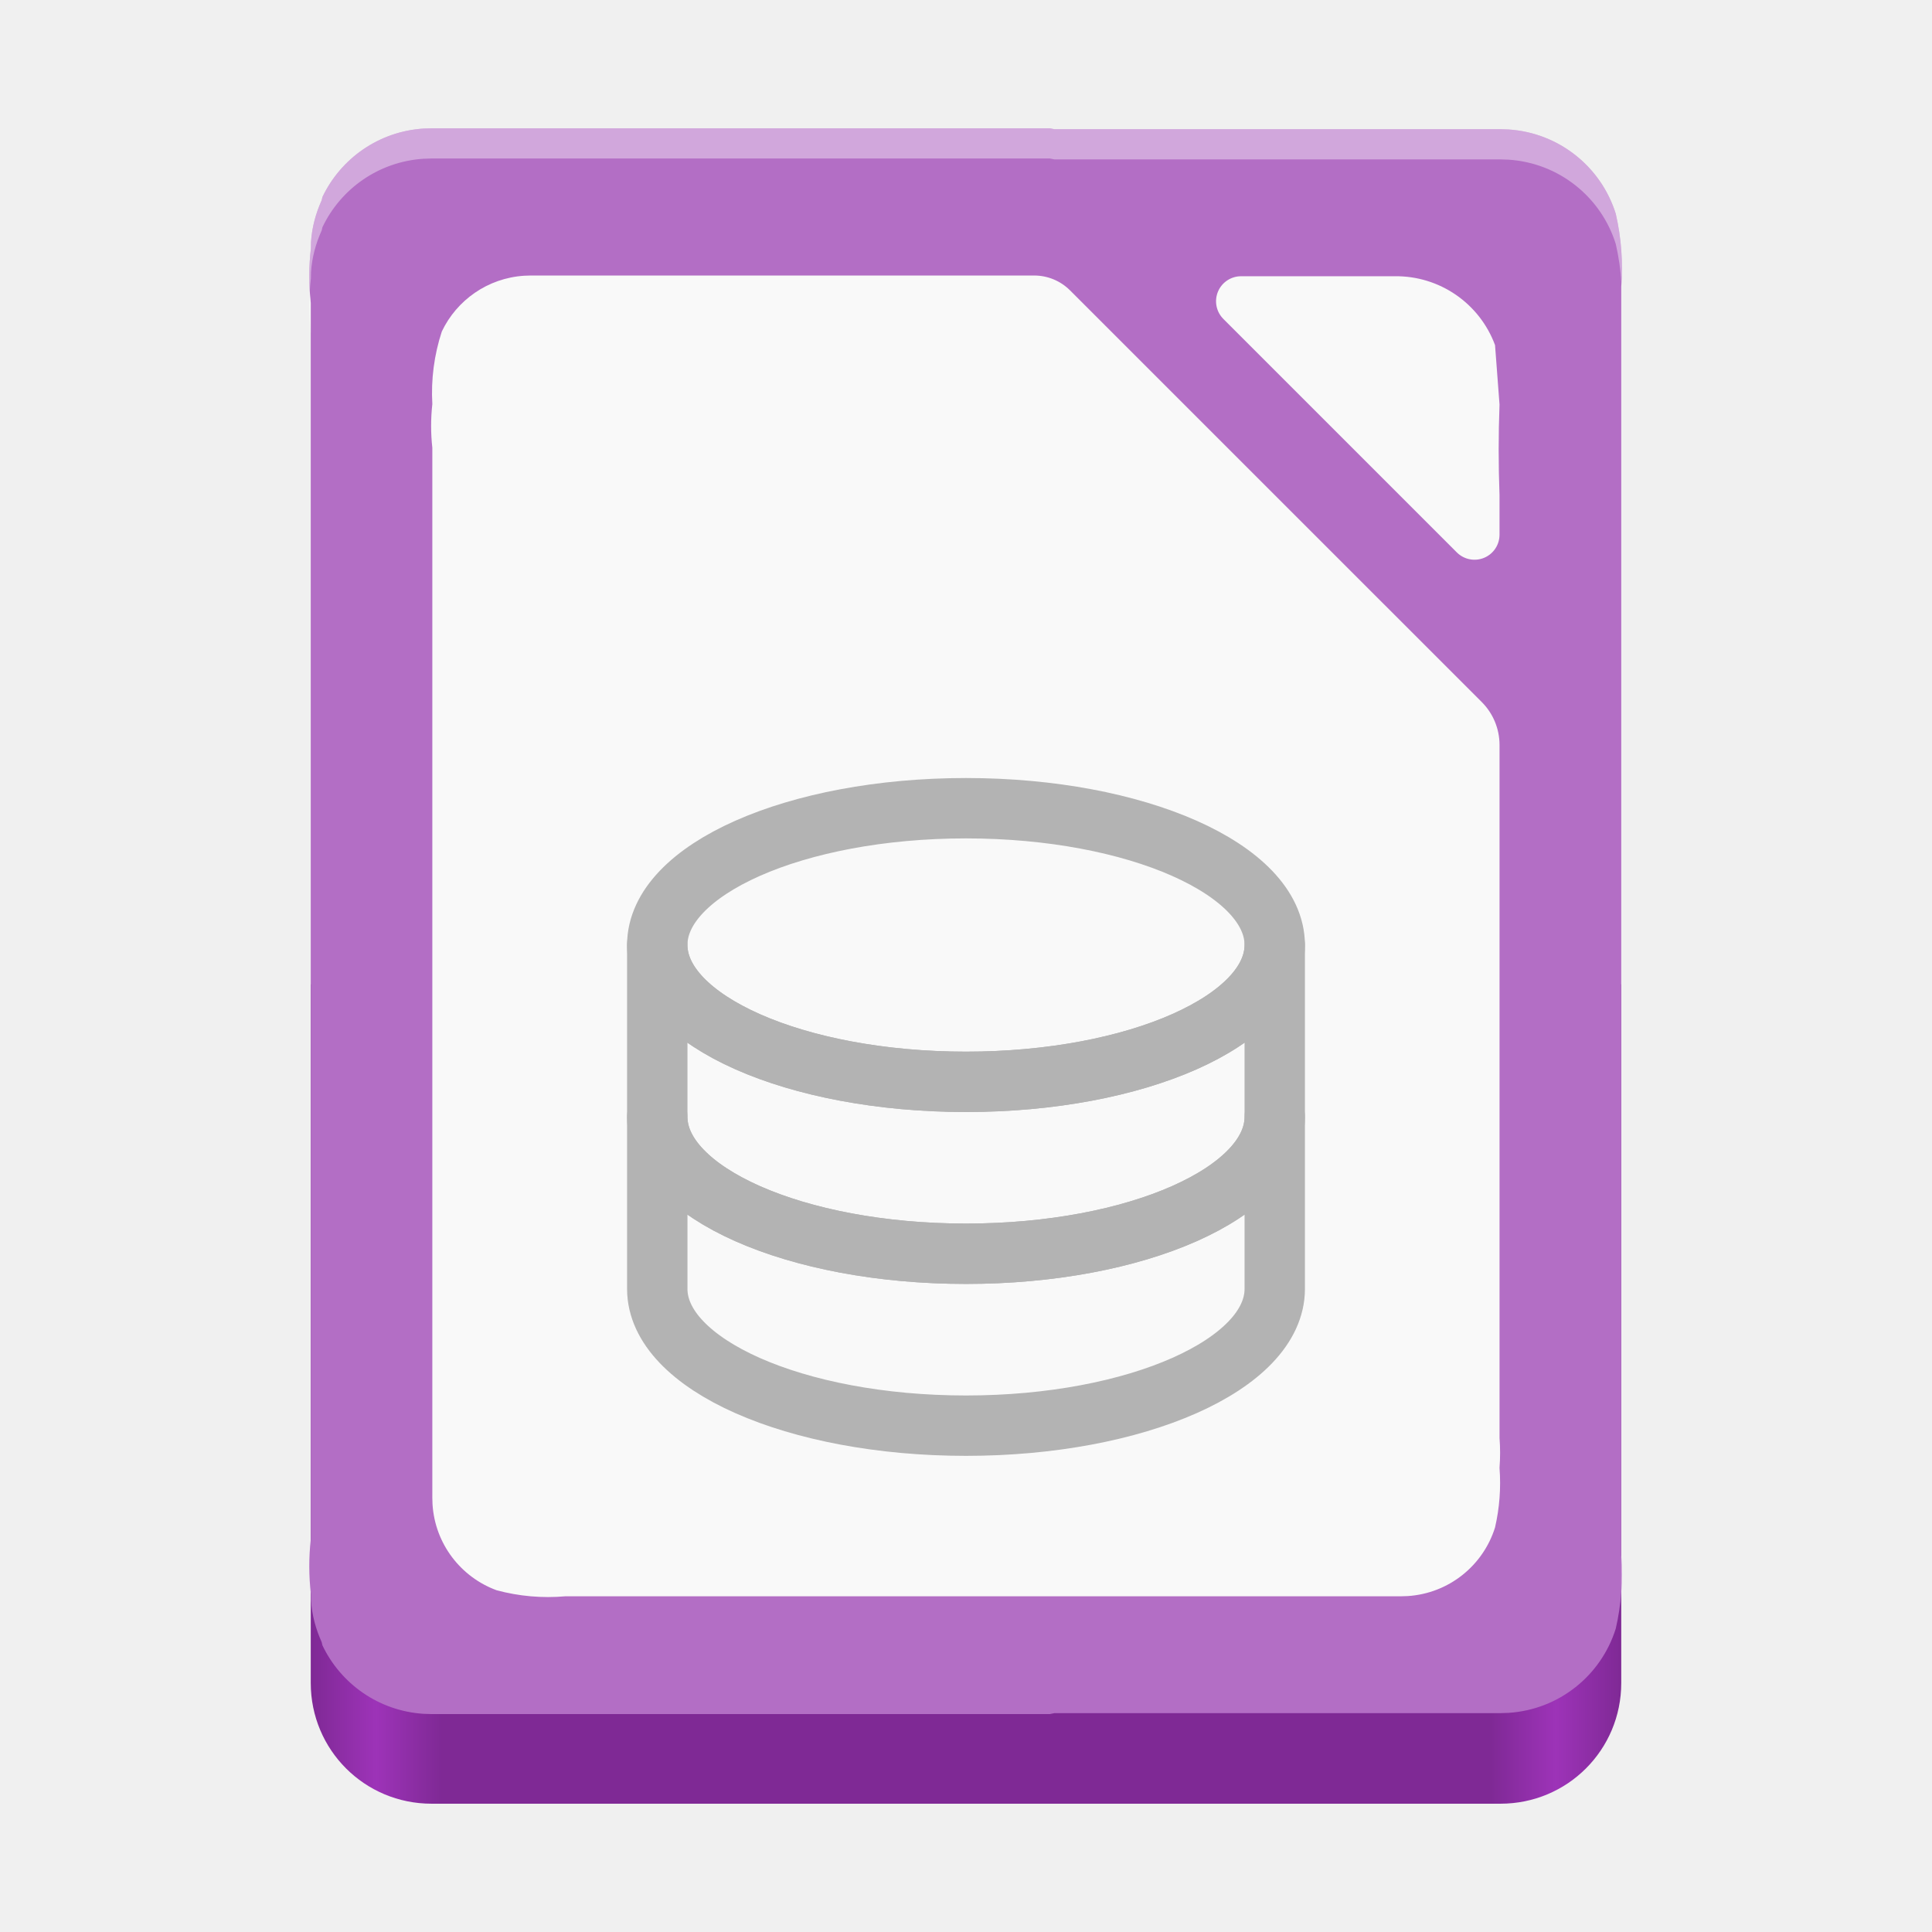
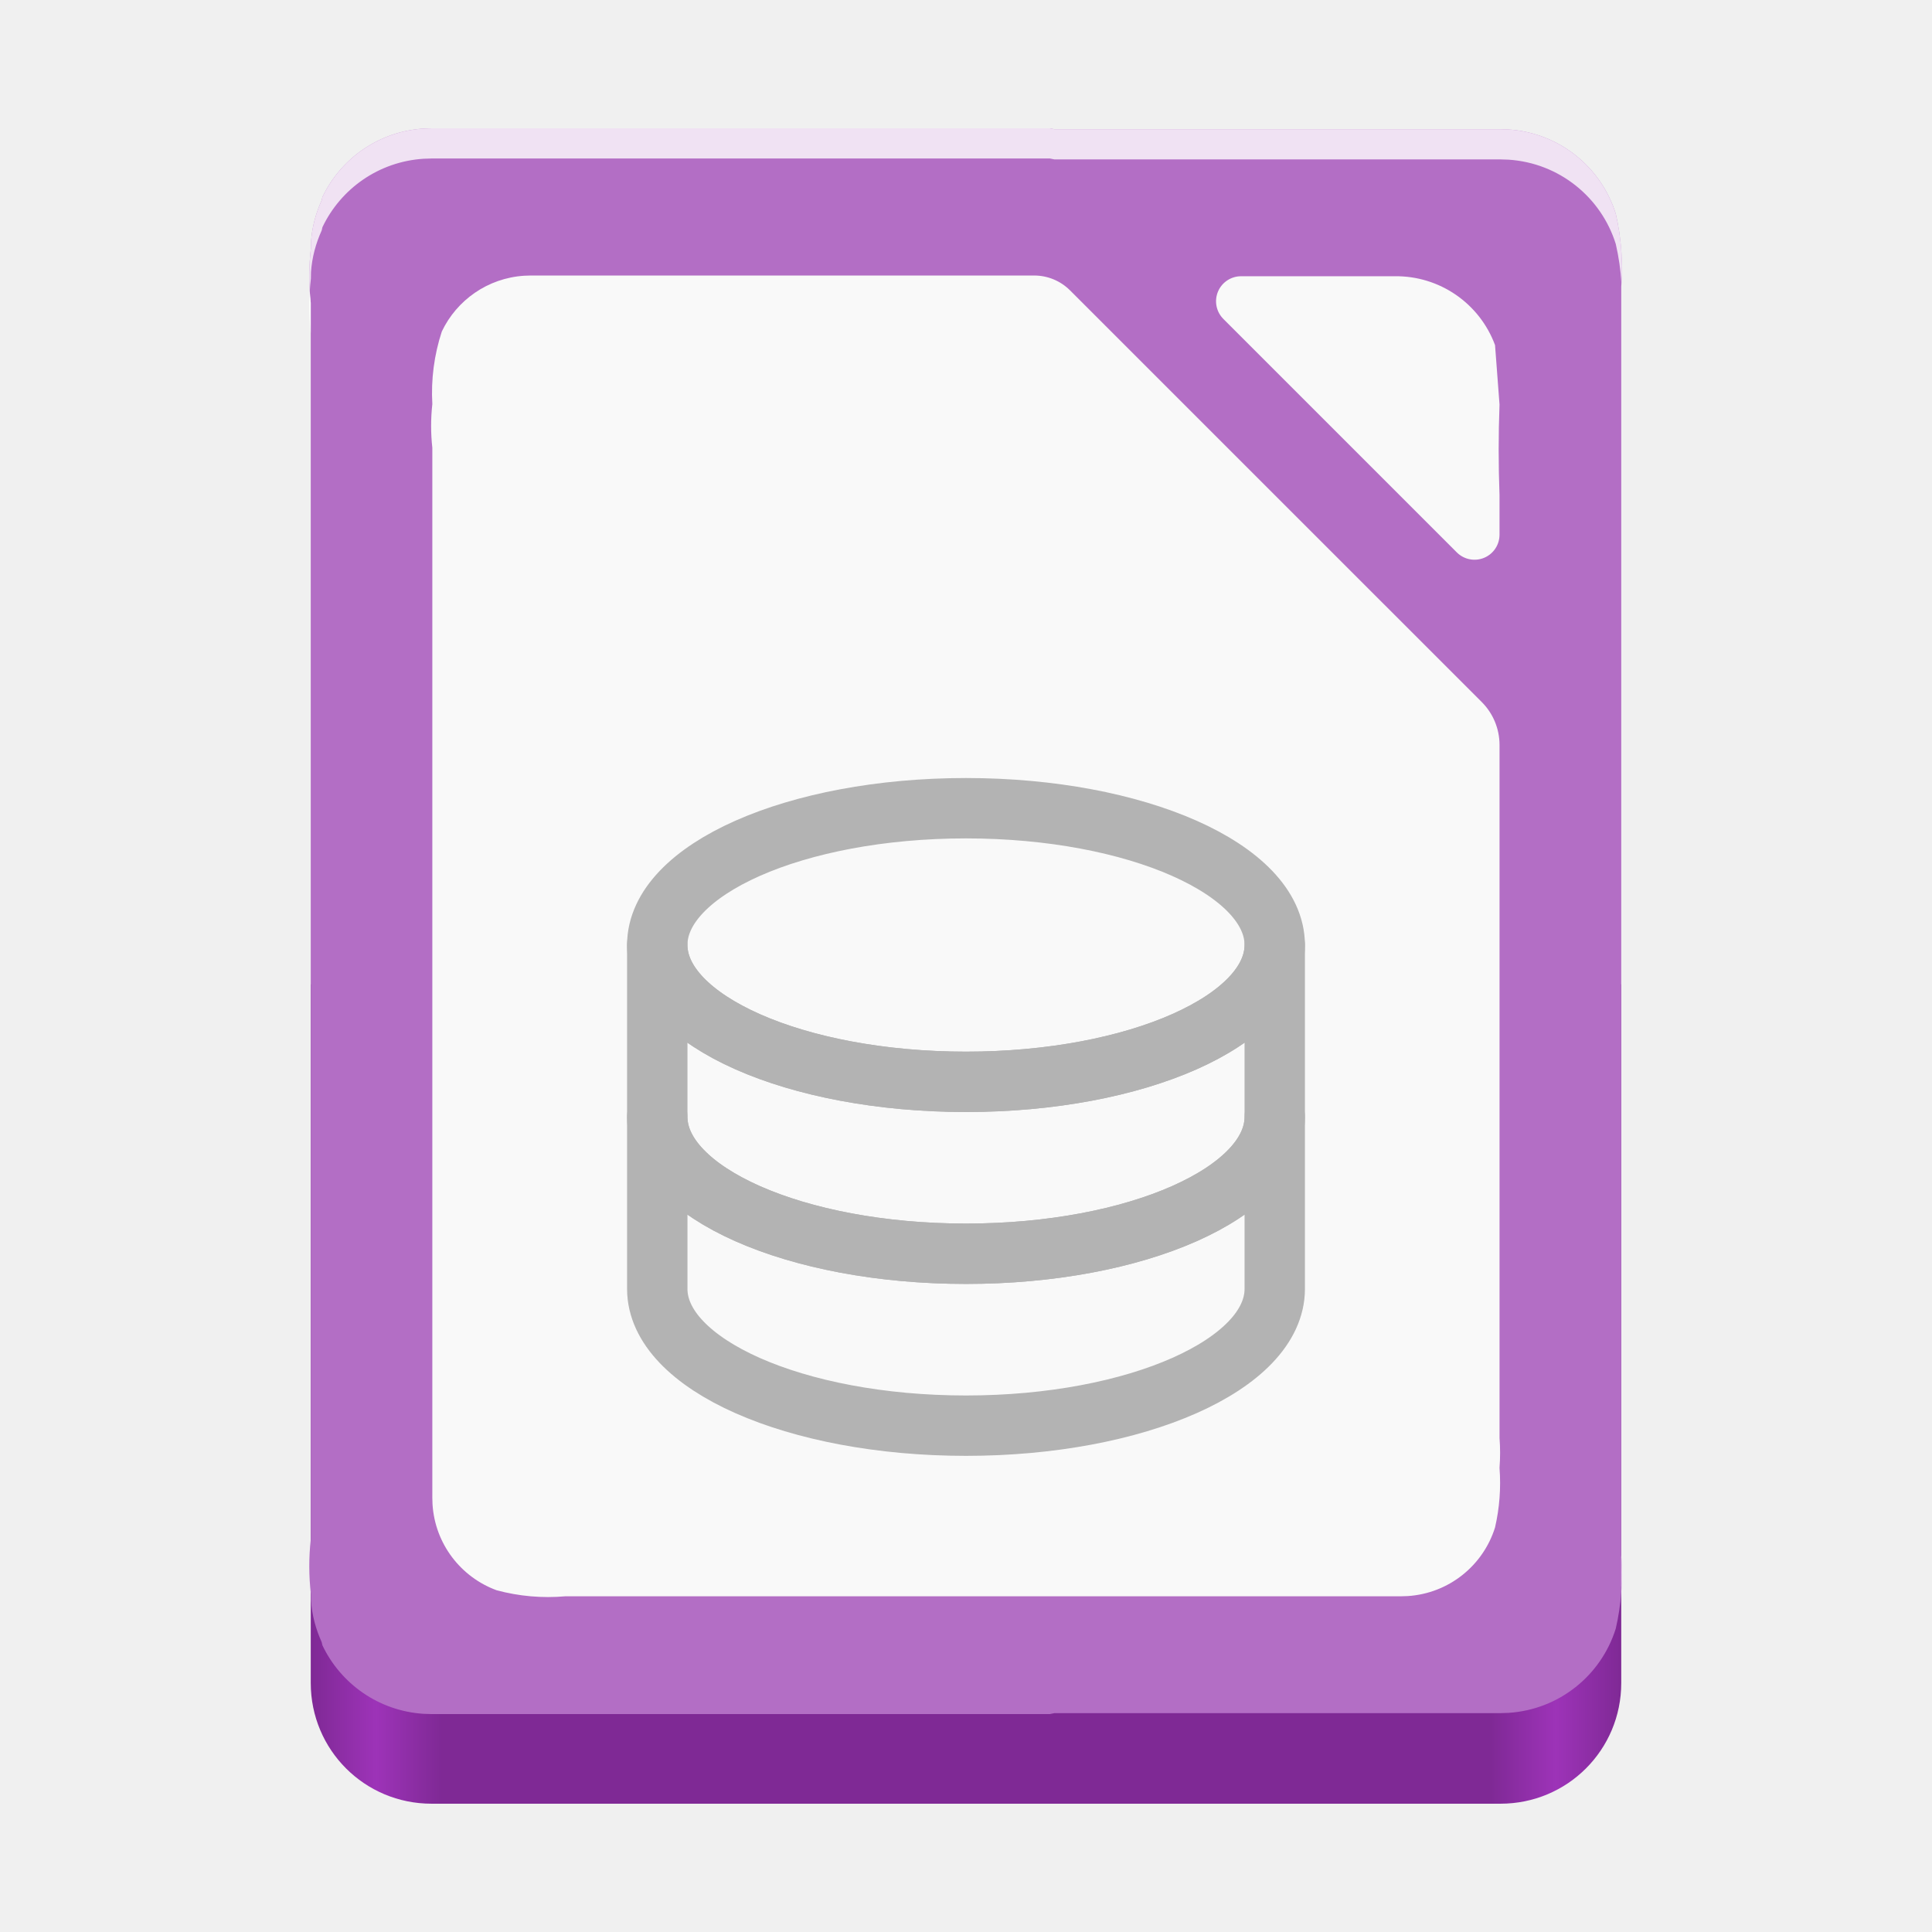
<svg xmlns="http://www.w3.org/2000/svg" xmlns:xlink="http://www.w3.org/1999/xlink" width="128" height="128" viewBox="0 0 128 128" version="1.1" id="svg5">
  <defs id="defs2">
    <linearGradient y2="236" x2="96" y1="236" x1="32" gradientTransform="translate(604.8168,170.5864)" gradientUnits="userSpaceOnUse" id="linearGradient1099" xlink:href="#linearGradient1036" />
    <linearGradient id="linearGradient1036">
      <stop id="stop1032" offset="0" style="stop-color:#d5d3cf;stop-opacity:1;" />
      <stop id="stop1034" offset="1" style="stop-color:#f6f5f4;stop-opacity:1" />
    </linearGradient>
    <radialGradient r="32" fy="-76" fx="-244" cy="-76" cx="-244" gradientTransform="matrix(0.8833333,0,0,0.8833333,-460.3502,463.1197)" gradientUnits="userSpaceOnUse" id="radialGradient1103" xlink:href="#linearGradient1069" />
    <linearGradient id="linearGradient1069">
      <stop id="stop1065" offset="0" style="stop-color:#d5d3cf;stop-opacity:1" />
      <stop id="stop1067-1" offset="1" style="stop-color:#949390;stop-opacity:1" />
    </linearGradient>
    <linearGradient gradientUnits="userSpaceOnUse" y2="232" x2="64" y1="262.5" x1="64" id="linearGradient1027" xlink:href="#linearGradient1025" gradientTransform="translate(-470.5864,432.8168)" />
    <linearGradient id="linearGradient1025">
      <stop id="stop1021" offset="0" style="stop-color:#9a9996;stop-opacity:1" />
      <stop id="stop1023" offset="1" style="stop-color:#77767b;stop-opacity:1" />
    </linearGradient>
    <clipPath clipPathUnits="userSpaceOnUse" id="clipPath1609-7">
      <path id="path1611-5" d="m 252,116 28,-28 v -8 h -36 v 36 z" style="fill:#e74747;stroke:none;stroke-width:0.25px;stroke-linecap:butt;stroke-linejoin:miter;stroke-opacity:1" />
    </clipPath>
    <linearGradient id="linearGradient8241">
      <stop style="stop-color:#7f2995;stop-opacity:1;" offset="0" id="stop8237" />
      <stop style="stop-color:#9d33b8;stop-opacity:1;" offset="0.05" id="stop9349" />
      <stop style="stop-color:#7f2995;stop-opacity:1;" offset="0.1" id="stop21746" />
      <stop style="stop-color:#7f2995;stop-opacity:1;" offset="0.9" id="stop21940" />
      <stop style="stop-color:#9d33b8;stop-opacity:1;" offset="0.95" id="stop9351" />
      <stop style="stop-color:#7f2995;stop-opacity:1;" offset="1" id="stop8239" />
    </linearGradient>
    <radialGradient r="32" fy="-76" fx="-244" cy="-76" cx="-244" gradientTransform="matrix(0.8833333,0,0,0.8833333,-460.3502,463.1197)" gradientUnits="userSpaceOnUse" id="radialGradient1103-5" xlink:href="#linearGradient1069" />
    <clipPath clipPathUnits="userSpaceOnUse" id="clipPath1609-7-7">
      <path id="path1611-5-0" d="m 252,116 28,-28 v -8 h -36 v 36 z" style="fill:#e74747;stroke:none;stroke-width:0.25px;stroke-linecap:butt;stroke-linejoin:miter;stroke-opacity:1" />
    </clipPath>
    <clipPath clipPathUnits="userSpaceOnUse" id="clipPath744">
      <rect style="fill:#1e88e5;fill-opacity:1;stroke-width:0.265" id="rect746" width="541.867" height="541.867" x="0" y="1.5987212e-14" rx="79.375" ry="79.375" />
    </clipPath>
    <clipPath clipPathUnits="userSpaceOnUse" id="clipPath62">
      <rect style="fill:#1e88e5;fill-opacity:1;stroke-width:0.265" id="rect64" width="541.867" height="541.867" x="2.2507105e-05" y="-0.422" rx="79.375" ry="79.375" />
    </clipPath>
    <linearGradient xlink:href="#linearGradient8241" id="linearGradient8243" x1="11.5" y1="120.5" x2="116.5" y2="120.5" gradientUnits="userSpaceOnUse" gradientTransform="matrix(0.8268888,0,0,1,11.07911,-1)" />
    <radialGradient r="32" fy="-76" fx="-244" cy="-76" cx="-244" gradientTransform="matrix(0.8833333,0,0,0.8833333,-460.3502,463.1197)" gradientUnits="userSpaceOnUse" id="radialGradient1103-6" xlink:href="#linearGradient1069" />
    <clipPath clipPathUnits="userSpaceOnUse" id="clipPath1609-7-2">
      <path id="path1611-5-3" d="m 252,116 28,-28 v -8 h -36 v 36 z" style="fill:#e74747;stroke:none;stroke-width:0.25px;stroke-linecap:butt;stroke-linejoin:miter;stroke-opacity:1" />
    </clipPath>
    <clipPath clipPathUnits="userSpaceOnUse" id="clipPath966">
      <rect style="fill:#999999;fill-opacity:1;stroke-width:0.265" id="rect968" width="541.867" height="541.867" x="0" y="-2.8421709e-14" rx="79.375" ry="79.375" />
    </clipPath>
    <clipPath clipPathUnits="userSpaceOnUse" id="clipPath402">
      <rect style="fill:#999999;fill-opacity:1;stroke-width:0.265" id="rect404" width="541.867" height="541.867" x="1.5908203e-05" y="1.5908203e-05" rx="79.375" ry="79.375" />
    </clipPath>
    <clipPath clipPathUnits="userSpaceOnUse" id="clipPath2739">
      <rect style="fill:#999999;fill-opacity:1;stroke-width:0.265" id="rect2741" width="541.867" height="541.867" x="-7.8515623e-06" y="1.863" rx="79.375" ry="79.375" />
    </clipPath>
  </defs>
  <g id="layer2">
    <path id="rect440" style="fill:url(#linearGradient8243);fill-opacity:1;stroke-width:0.909" d="M 20.588,65.211 V 111.5 c 0,4.432 3.568,8 8,8 h 70.824 c 4.432,0 8,-3.568 8,-8 V 65.211 Z" />
    <path id="rect388" style="fill:#b36ec5;fill-opacity:1;stroke-width:0.909" d="M 29.115 8.5 A 16.391 16.391 0 0 0 28.061 8.518 C 25.091 8.709 22.573 10.506 21.361 13.055 A 16.01 16.01 0 0 0 21.314 13.264 C 20.927 14.12 20.669 15.046 20.605 16.033 A 16.391 16.391 0 0 0 20.598 16.449 A 16.01 16.01 0 0 0 20.588 20.061 L 20.588 102.002 A 16.01 16.01 0 0 0 20.598 105.611 A 16.391 16.391 0 0 0 20.605 106.027 C 20.669 107.015 20.927 107.943 21.314 108.799 A 16.01 16.01 0 0 0 21.361 109.006 C 22.573 111.554 25.091 113.353 28.061 113.545 A 16.391 16.391 0 0 0 29.115 113.561 L 69.555 113.561 A 4.121 4.121 0 0 0 69.859 113.5 L 98.885 113.5 A 16.391 16.391 0 0 0 99.939 113.482 C 103.302 113.266 106.085 110.992 107.049 107.898 A 16.098 16.098 0 0 0 107.412 103.066 L 107.412 75.367 L 107.412 46.693 L 107.412 18.996 A 16.098 16.098 0 0 0 107.049 14.164 C 106.085 11.071 103.302 8.795 99.939 8.578 A 16.391 16.391 0 0 0 98.885 8.561 L 69.857 8.561 A 4.121 4.121 0 0 0 69.555 8.5 L 29.115 8.5 z " />
    <path id="path344" style="fill:#f9f9f9;fill-opacity:1;stroke-width:0.741" d="m 81.051,21.131 15.468,15.468 a 1.657,1.657 157.5 0 0 2.828,-1.172 v -2.629 a 79.164,79.164 90 0 1 0,-5.979 v -0.021 c -0.297,-3.934 -0.297,-3.934 -0.297,-3.934 a 6.987,6.987 16.922 0 0 -6.648,-4.562 H 82.223 a 1.657,1.657 112.5 0 0 -1.172,2.828 z" />
    <path id="path5290" style="fill:#f9f9f9;fill-opacity:1;stroke-width:0.741" d="M 35.588 18.254 A 13.348 13.348 0 0 0 34.729 18.268 C 32.31 18.424 30.258 19.888 29.271 21.963 A 13.037 13.037 0 0 0 28.643 26.773 A 13.037 13.037 0 0 0 28.643 29.666 L 28.643 96.814 L 28.643 98.814 A 13.348 13.348 0 0 0 28.656 99.674 C 28.826 102.299 30.538 104.489 32.898 105.357 A 13.079 13.079 0 0 0 37.465 105.758 L 92.402 105.758 A 13.348 13.348 0 0 0 93.262 105.744 C 96 105.568 98.266 103.714 99.051 101.195 A 13.108 13.108 0 0 0 99.348 97.262 L 99.348 97.24 A 13.108 13.108 0 0 0 99.348 95.262 L 99.348 51.355 L 99.348 49.355 A 4.02 4.02 0 0 0 98.17 46.512 L 70.891 19.236 A 3.356 3.356 0 0 0 68.518 18.254 L 35.588 18.254 z " />
    <g id="g2297" transform="translate(-0.5874862,3.373979)" style="stroke-width:4;stroke-dasharray:none">
      <ellipse style="opacity:1;fill:none;stroke:#b3b3b3;stroke-width:4;stroke-linejoin:round;stroke-dasharray:none;stroke-opacity:1" id="path1494" cx="64.587" cy="59.236" rx="20.455" ry="9.064" />
      <path id="ellipse1496" style="opacity:1;fill:none;stroke:#b3b3b3;stroke-width:4;stroke-linejoin:round;stroke-dasharray:none;stroke-opacity:1" d="M 44.133,59.237 V 70.627 A 20.455,9.064 0 0 0 64.587,79.69 20.455,9.064 0 0 0 85.042,70.627 V 59.237 A 20.455,9.064 0 0 1 64.587,68.3 20.455,9.064 0 0 1 44.133,59.237 Z" />
      <path id="ellipse1498" style="opacity:1;fill:none;stroke:#b3b3b3;stroke-width:4;stroke-linejoin:round;stroke-dasharray:none;stroke-opacity:1" d="m 44.133,70.627 v 11.39 a 20.455,9.064 0 0 0 20.455,9.063 20.455,9.064 0 0 0 20.455,-9.063 V 70.627 A 20.455,9.064 0 0 1 64.587,79.69 20.455,9.064 0 0 1 44.133,70.627 Z" />
    </g>
-     <path id="path345" style="fill:#ffffff;fill-opacity:0.398;stroke-width:0.909" d="M 29.115 8.5 A 16.391 16.391 0 0 0 28.061 8.518 C 25.091 8.709 22.573 10.506 21.361 13.055 A 16.01 16.01 0 0 0 21.314 13.264 C 20.927 14.12 20.669 15.046 20.605 16.033 A 16.391 16.391 0 0 0 20.598 16.449 A 16.01 16.01 0 0 0 20.588 20.061 L 20.588 22.061 A 16.01 16.01 0 0 1 20.598 18.449 A 16.391 16.391 0 0 1 20.605 18.033 C 20.669 17.046 20.927 16.12 21.314 15.264 A 16.01 16.01 0 0 1 21.361 15.055 C 22.573 12.506 25.091 10.709 28.061 10.518 A 16.391 16.391 0 0 1 29.115 10.5 L 69.555 10.5 A 4.121 4.121 0 0 1 69.857 10.561 L 98.885 10.561 A 16.391 16.391 0 0 1 99.939 10.578 C 103.302 10.795 106.085 13.071 107.049 16.164 A 16.098 16.098 0 0 1 107.428 18.781 A 16.098 16.098 0 0 0 107.049 14.164 C 106.085 11.071 103.302 8.795 99.939 8.578 A 16.391 16.391 0 0 0 98.885 8.561 L 69.857 8.561 A 4.121 4.121 0 0 0 69.555 8.5 L 29.115 8.5 z M 107.412 103.066 L 107.412 105.066 A 16.098 16.098 0 0 1 107.428 105.277 A 16.098 16.098 0 0 0 107.412 103.066 z " />
+     <path id="path345" style="fill:#ffffff;fill-opacity:0.797;stroke-width:0.909" d="M 29.115 8.5 A 16.391 16.391 0 0 0 28.061 8.518 C 25.091 8.709 22.573 10.506 21.361 13.055 A 16.01 16.01 0 0 0 21.314 13.264 C 20.927 14.12 20.669 15.046 20.605 16.033 A 16.391 16.391 0 0 0 20.598 16.449 A 16.01 16.01 0 0 0 20.588 20.061 L 20.588 22.061 A 16.01 16.01 0 0 1 20.598 18.449 A 16.391 16.391 0 0 1 20.605 18.033 C 20.669 17.046 20.927 16.12 21.314 15.264 A 16.01 16.01 0 0 1 21.361 15.055 C 22.573 12.506 25.091 10.709 28.061 10.518 A 16.391 16.391 0 0 1 29.115 10.5 L 69.555 10.5 A 4.121 4.121 0 0 1 69.857 10.561 L 98.885 10.561 A 16.391 16.391 0 0 1 99.939 10.578 C 103.302 10.795 106.085 13.071 107.049 16.164 A 16.098 16.098 0 0 1 107.428 18.781 A 16.098 16.098 0 0 0 107.049 14.164 C 106.085 11.071 103.302 8.795 99.939 8.578 A 16.391 16.391 0 0 0 98.885 8.561 L 69.857 8.561 A 4.121 4.121 0 0 0 69.555 8.5 L 29.115 8.5 z M 107.412 103.066 L 107.412 105.066 A 16.098 16.098 0 0 1 107.428 105.277 A 16.098 16.098 0 0 0 107.412 103.066 z " />
  </g>
</svg>
